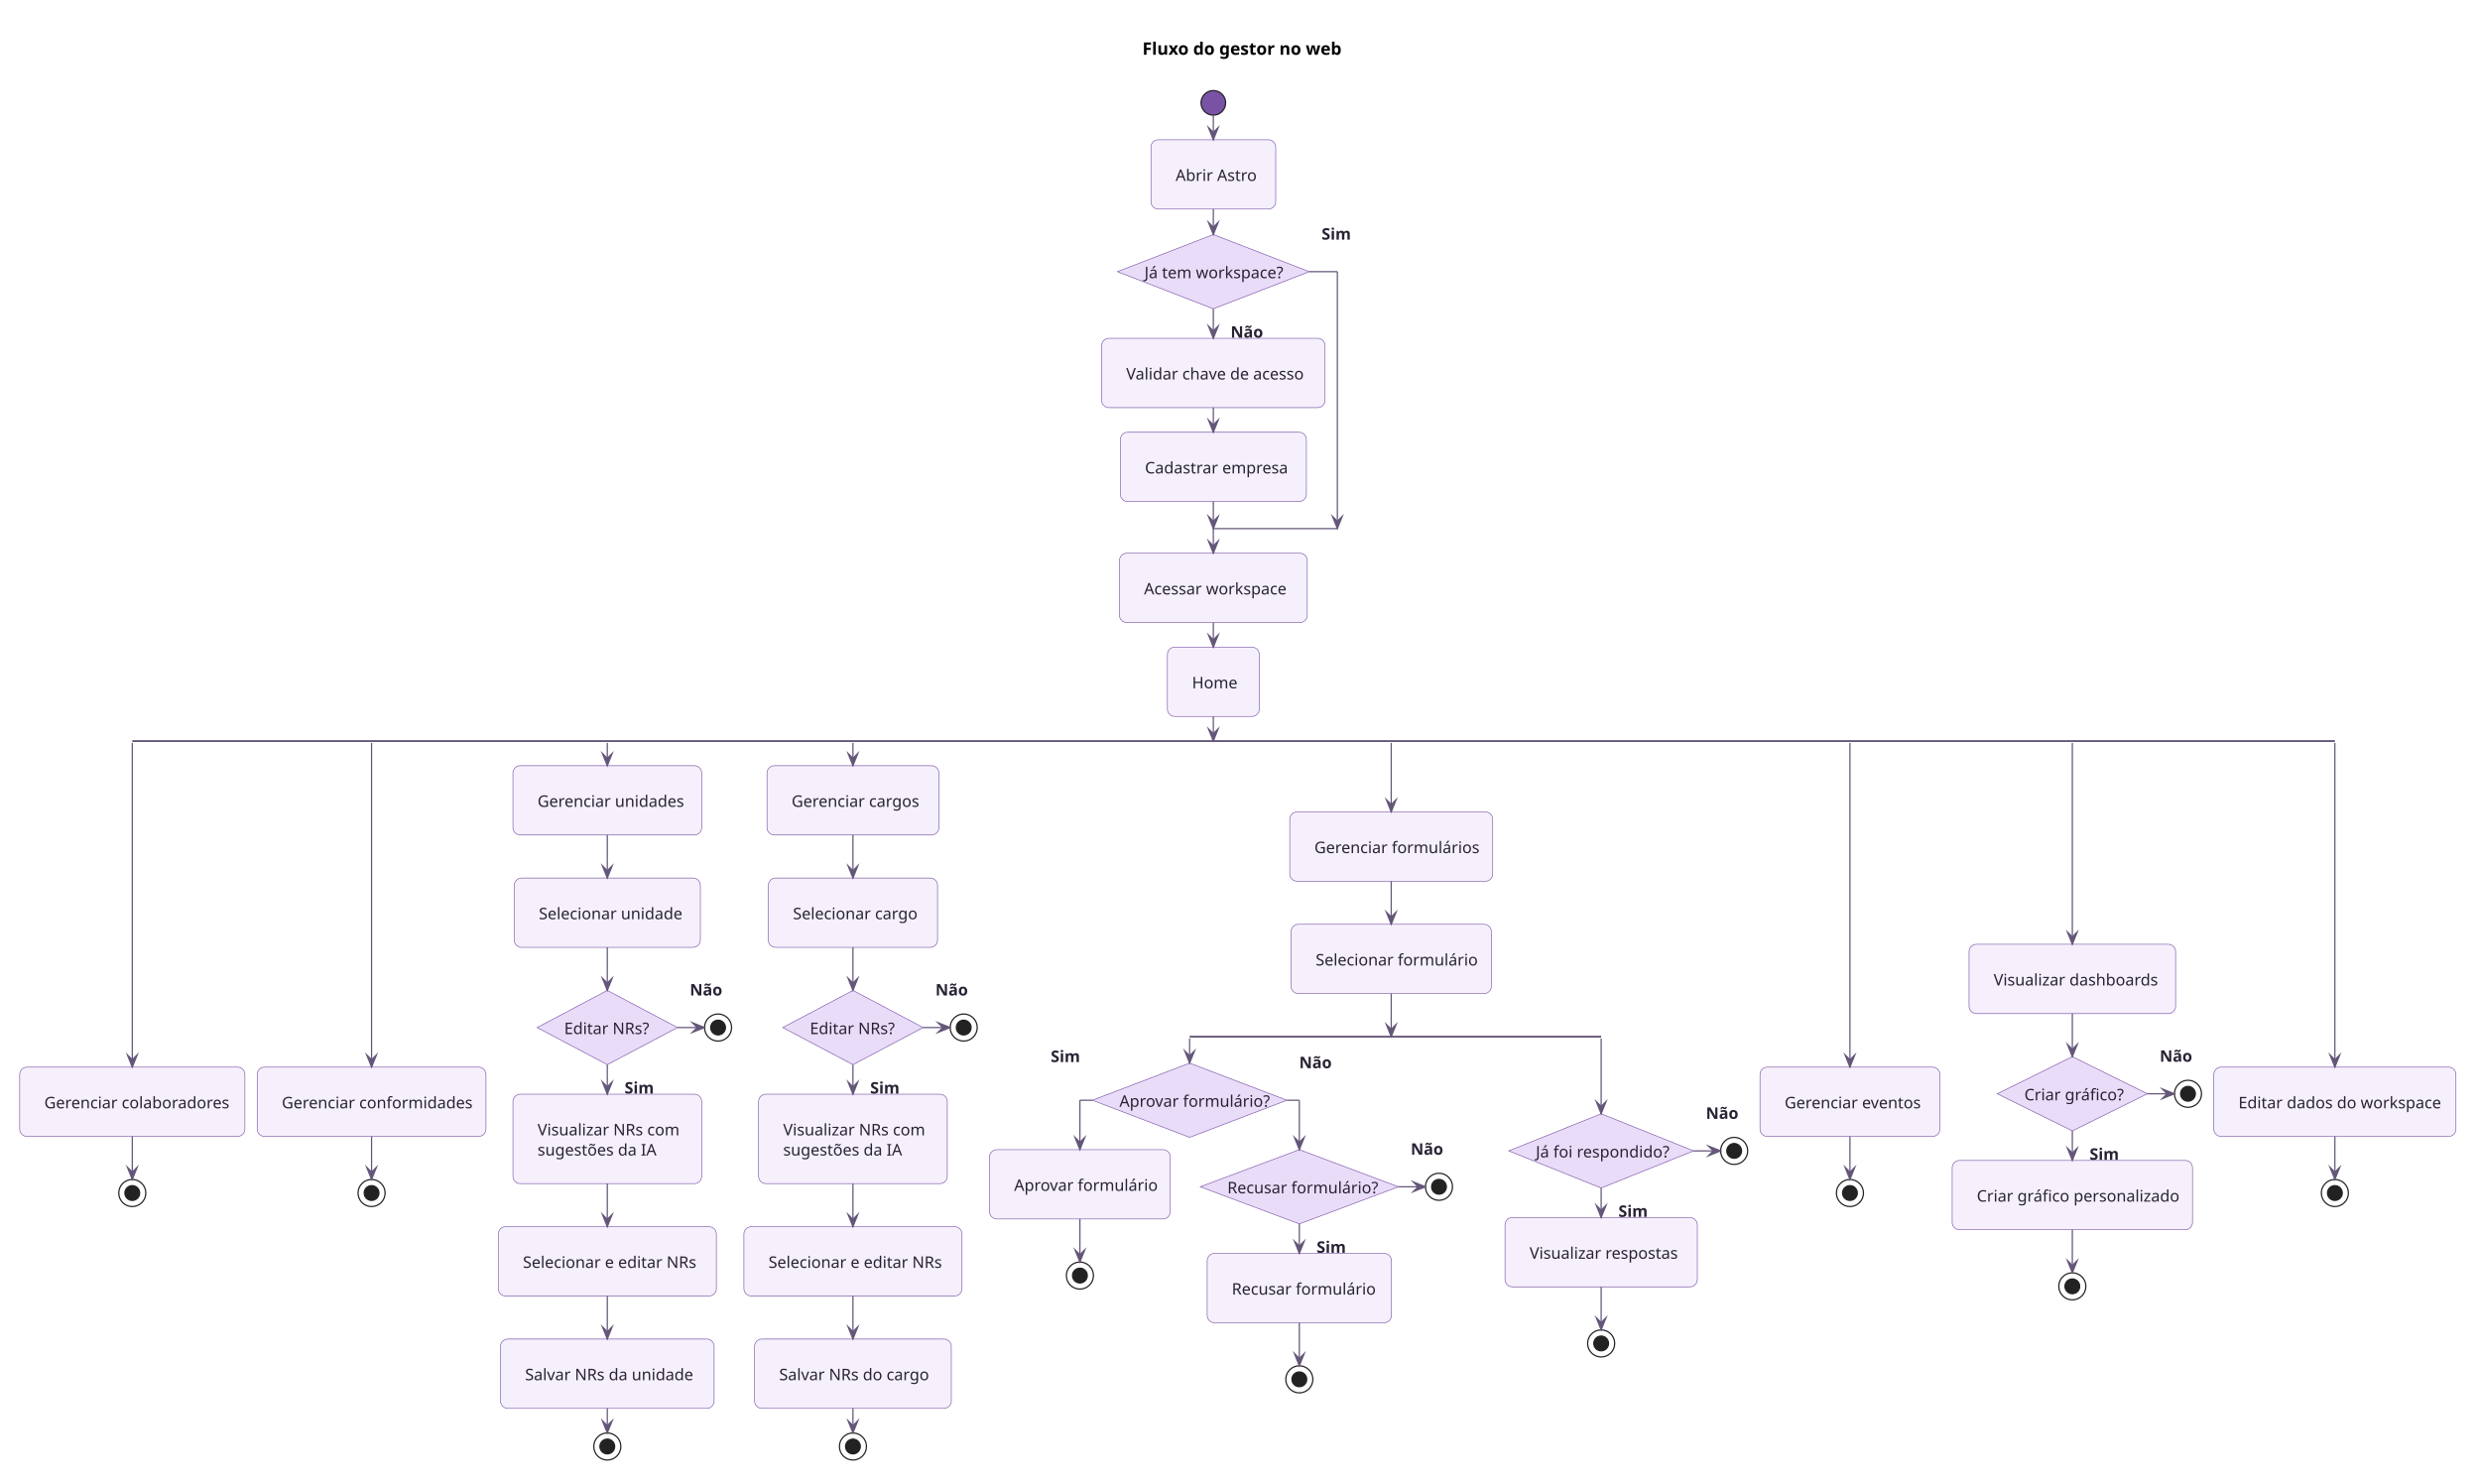
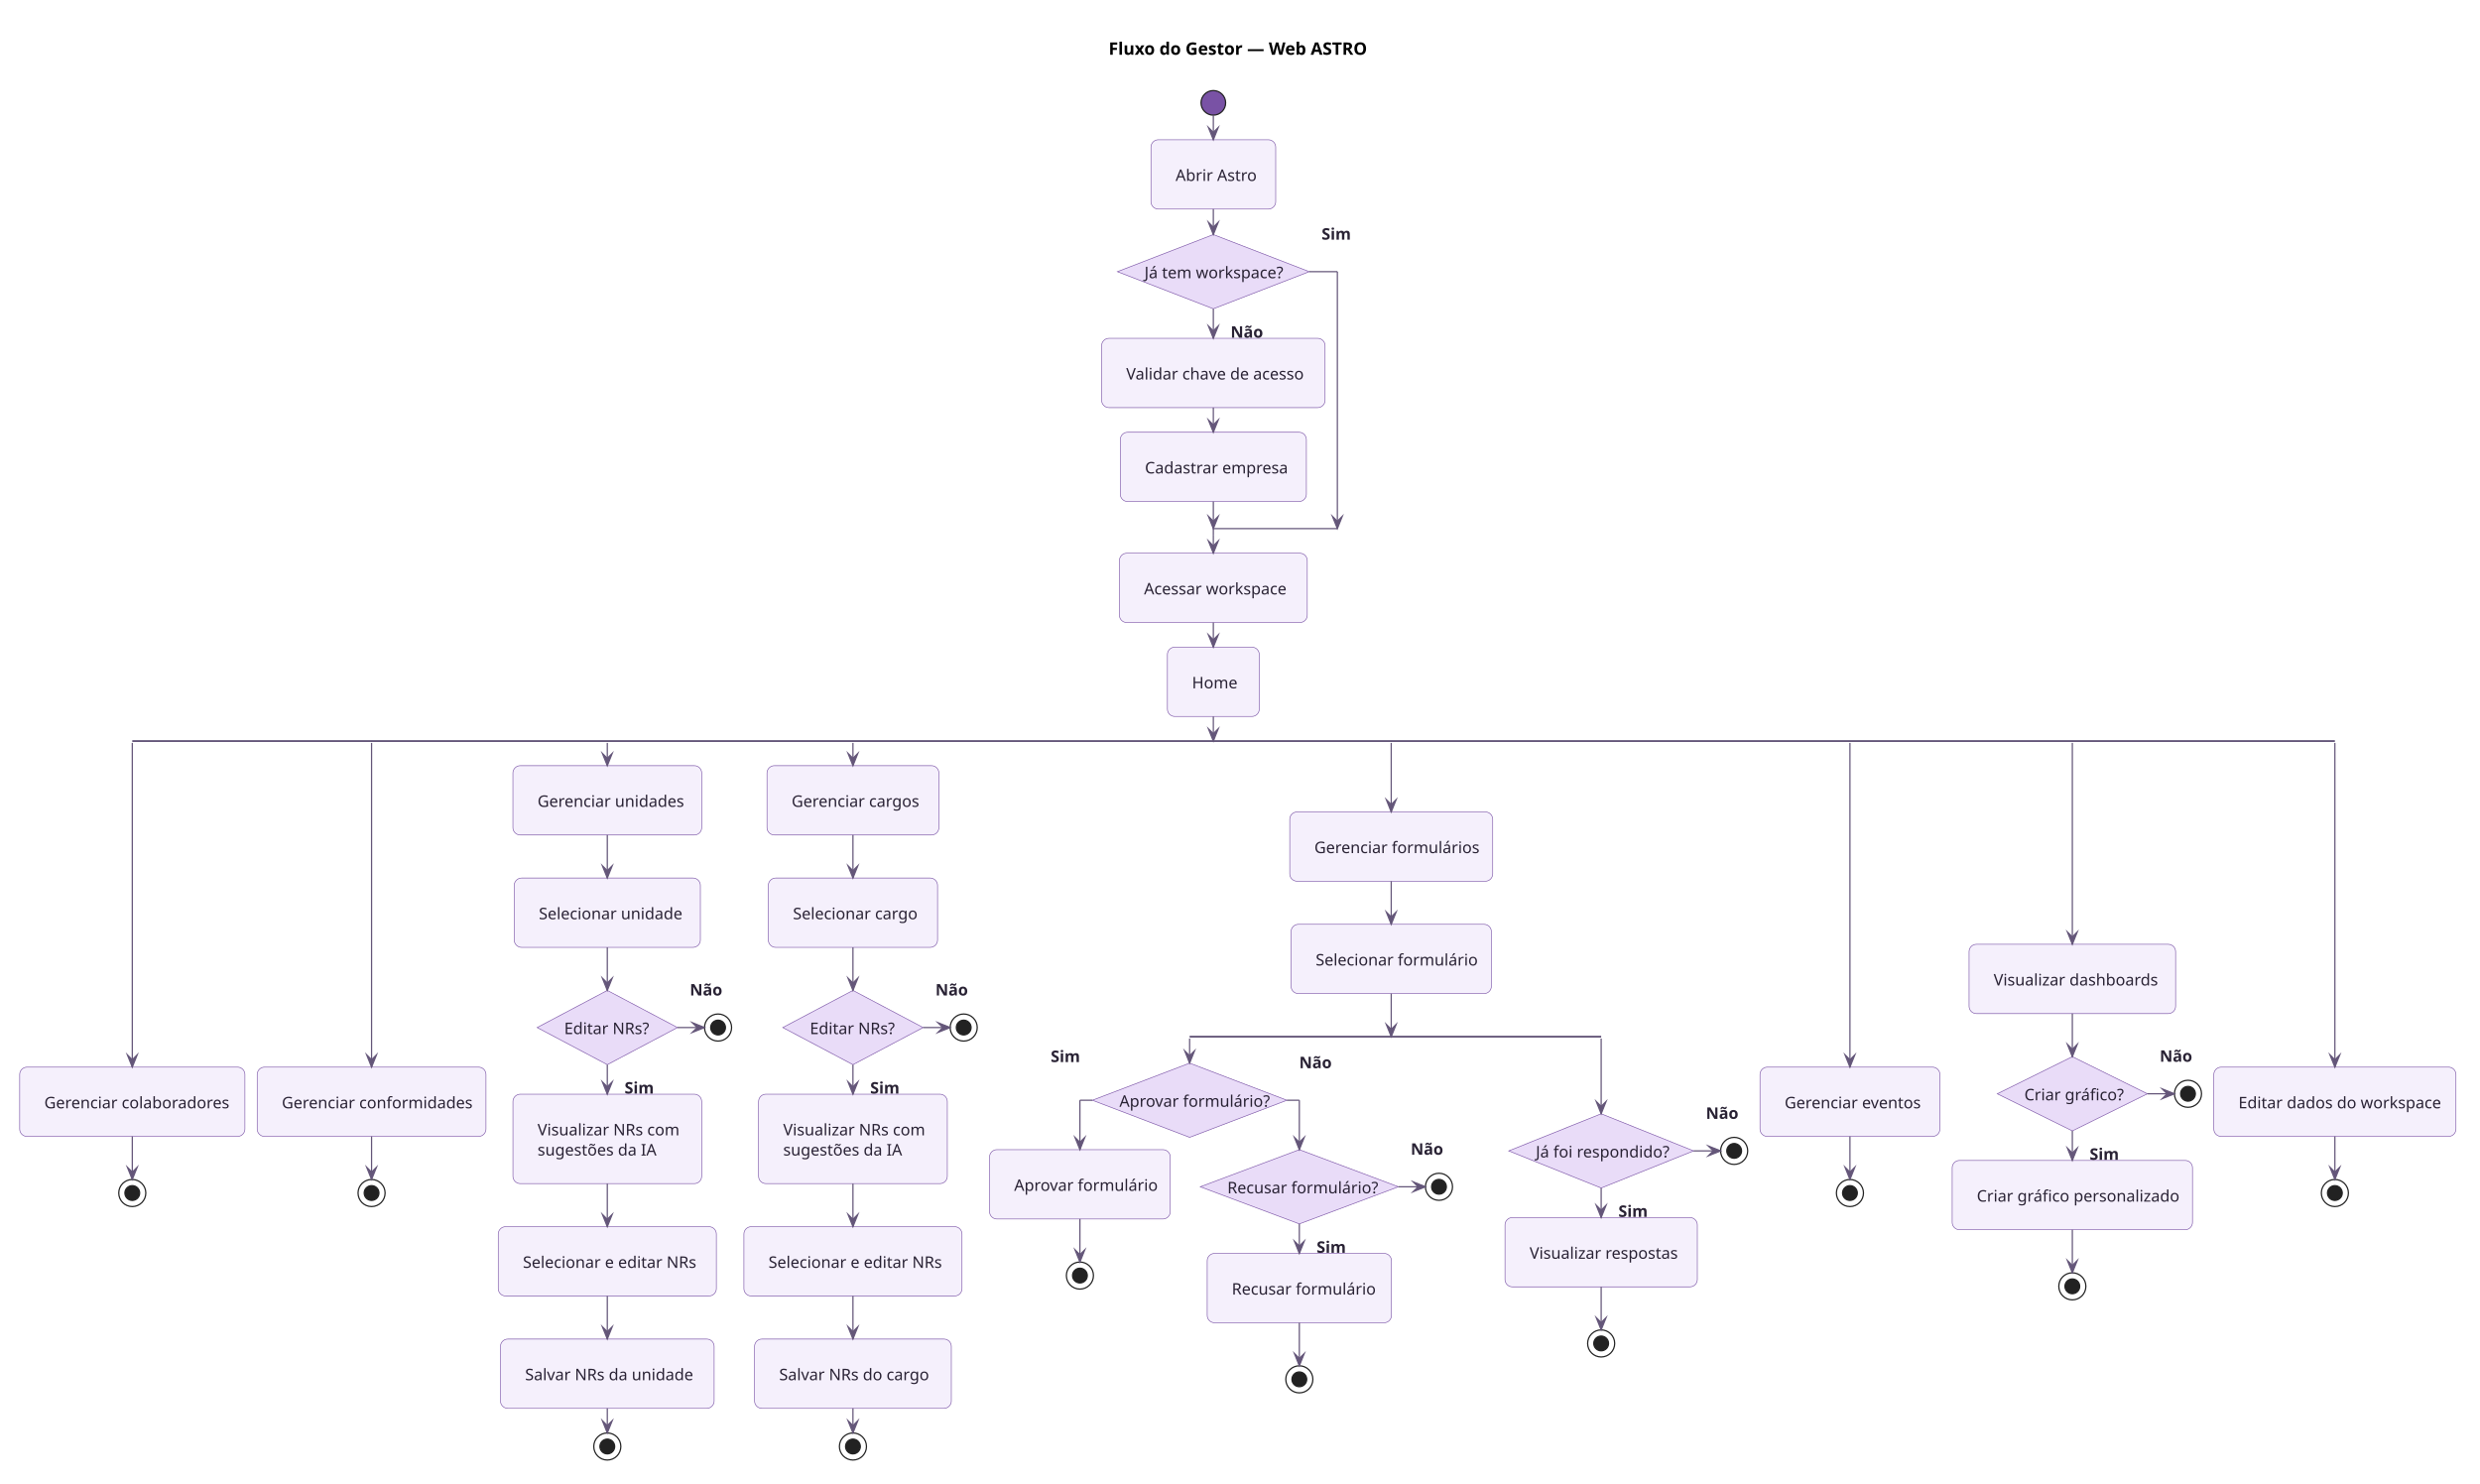
<svg xmlns="http://www.w3.org/2000/svg" version="1.1" data-diagram-type="ACTIVITY" style="width:2016px;height:1206px;background:#FFFFFF;" width="2016px" height="1206px" viewBox="0 0 2016 1206" zoomAndPan="magnify" preserveAspectRatio="none" contentStyleType="text/css">
  <defs />
  <g font-family="sans-serif" lengthAdjust="spacing">
    <g class="title" data-source-line="2">
-       <text x="928.661" y="44.533" fill="#000" font-size="14" textLength="157.11" font-weight="700">Fluxo do gestor no web</text>
+       <text x="901.219" y="44.533" fill="#000" font-size="14" textLength="211.996" font-weight="700">Fluxo do Gestor — Web ASTRO</text>
    </g>
    <ellipse cx="986.323" cy="83.609" rx="10" ry="10" fill="#7952A5" style="stroke:#222;stroke-width:1;" />
    <rect x="935.622" y="113.609" width="101.401" height="56.352" fill="#F5F0FC" style="stroke:#7952A5;stroke-width:0.5;" rx="6" ry="6" />
    <text x="955.622" y="147.104" fill="#292234" font-size="13" textLength="61.401">Abrir Astro</text>
    <rect x="895.502" y="275.021" width="181.642" height="56.352" fill="#F5F0FC" style="stroke:#7952A5;stroke-width:0.5;" rx="6" ry="6" />
    <text x="915.502" y="308.516" fill="#292234" font-size="13" textLength="141.642">Validar chave de acesso</text>
    <rect x="910.688" y="351.372" width="151.268" height="56.352" fill="#F5F0FC" style="stroke:#7952A5;stroke-width:0.5;" rx="6" ry="6" />
    <text x="930.688" y="384.867" fill="#292234" font-size="13" textLength="111.268">Cadastrar empresa</text>
    <polygon points="986.323,190.669,1064.318,220.845,986.323,251.021,908.327,220.845" fill="#E9DCF8" style="stroke:#7952A5;stroke-width:0.5;stroke-linejoin:miter;stroke-miterlimit:10;" />
    <text x="1000.323" y="274.516" fill="#292234" font-size="13" textLength="24.559" font-weight="700">Não</text>
    <text x="930.327" y="226.164" fill="#292234" font-size="13" textLength="111.992">Já tem workspace?</text>
    <text x="1074.318" y="194.813" fill="#292234" font-size="13" textLength="23.842" font-weight="700">Sim</text>
    <rect x="909.968" y="449.724" width="152.709" height="56.352" fill="#F5F0FC" style="stroke:#7952A5;stroke-width:0.5;" rx="6" ry="6" />
    <text x="929.968" y="483.219" fill="#292234" font-size="13" textLength="112.709">Acessar workspace</text>
    <rect x="948.984" y="526.075" width="74.677" height="56.352" fill="#F5F0FC" style="stroke:#7952A5;stroke-width:0.5;" rx="6" ry="6" />
    <text x="968.984" y="559.57" fill="#292234" font-size="13" textLength="34.677">Home</text>
    <line x1="107.538" y1="602.427" x2="1898.027" y2="602.427" style="stroke:#645679;stroke-width:1.5;" />
    <rect x="16" y="867.481" width="183.076" height="56.352" fill="#F5F0FC" style="stroke:#7952A5;stroke-width:0.5;" rx="6" ry="6" />
    <text x="36" y="900.977" fill="#292234" font-size="13" textLength="143.076">Gerenciar colaboradores</text>
    <ellipse cx="107.538" cy="969.833" rx="11" ry="11" fill="none" style="stroke:#222;stroke-width:1;" />
    <ellipse cx="107.538" cy="969.833" rx="6" ry="6" fill="#222" style="stroke:#222;stroke-width:1;" />
    <rect x="209.076" y="867.481" width="185.958" height="56.352" fill="#F5F0FC" style="stroke:#7952A5;stroke-width:0.5;" rx="6" ry="6" />
    <text x="229.076" y="900.977" fill="#292234" font-size="13" textLength="145.958">Gerenciar conformidades</text>
    <ellipse cx="302.055" cy="969.833" rx="11" ry="11" fill="none" style="stroke:#222;stroke-width:1;" />
    <ellipse cx="302.055" cy="969.833" rx="6" ry="6" fill="#222" style="stroke:#222;stroke-width:1;" />
    <rect x="416.949" y="622.427" width="153.458" height="56.352" fill="#F5F0FC" style="stroke:#7952A5;stroke-width:0.5;" rx="6" ry="6" />
    <text x="436.949" y="655.922" fill="#292234" font-size="13" textLength="113.458">Gerenciar unidades</text>
    <rect x="418.025" y="713.778" width="151.306" height="56.352" fill="#F5F0FC" style="stroke:#7952A5;stroke-width:0.5;" rx="6" ry="6" />
    <text x="438.025" y="747.273" fill="#292234" font-size="13" textLength="111.306">Selecionar unidade</text>
    <rect x="416.971" y="889.481" width="153.414" height="72.703" fill="#F5F0FC" style="stroke:#7952A5;stroke-width:0.5;" rx="6" ry="6" />
    <text x="436.971" y="922.977" fill="#292234" font-size="13" textLength="113.414">Visualizar NRs com</text>
    <text x="436.971" y="939.328" fill="#292234" font-size="13" textLength="93.228">sugestões da IA</text>
    <rect x="405.034" y="997.185" width="177.287" height="56.352" fill="#F5F0FC" style="stroke:#7952A5;stroke-width:0.5;" rx="6" ry="6" />
    <text x="425.034" y="1030.68" fill="#292234" font-size="13" textLength="137.287">Selecionar e editar NRs</text>
    <rect x="406.834" y="1088.536" width="173.688" height="56.352" fill="#F5F0FC" style="stroke:#7952A5;stroke-width:0.5;" rx="6" ry="6" />
    <text x="426.834" y="1122.031" fill="#292234" font-size="13" textLength="133.688">Salvar NRs da unidade</text>
    <ellipse cx="493.678" cy="1175.888" rx="11" ry="11" fill="none" style="stroke:#222;stroke-width:1;" />
    <ellipse cx="493.678" cy="1175.888" rx="6" ry="6" fill="#222" style="stroke:#222;stroke-width:1;" />
    <polygon points="493.678,805.13,550.717,835.306,493.678,865.481,436.639,835.306" fill="#E9DCF8" style="stroke:#7952A5;stroke-width:0.5;stroke-linejoin:miter;stroke-miterlimit:10;" />
    <text x="507.678" y="888.977" fill="#292234" font-size="13" textLength="23.842" font-weight="700">Sim</text>
    <text x="458.639" y="840.625" fill="#292234" font-size="13" textLength="70.078">Editar NRs?</text>
    <text x="560.717" y="809.273" fill="#292234" font-size="13" textLength="24.559" font-weight="700">Não</text>
    <ellipse cx="583.717" cy="835.306" rx="11" ry="11" fill="none" style="stroke:#222;stroke-width:1;" />
    <ellipse cx="583.717" cy="835.306" rx="6" ry="6" fill="#222" style="stroke:#222;stroke-width:1;" />
    <rect x="623.506" y="622.427" width="139.709" height="56.352" fill="#F5F0FC" style="stroke:#7952A5;stroke-width:0.5;" rx="6" ry="6" />
    <text x="643.506" y="655.922" fill="#292234" font-size="13" textLength="99.709">Gerenciar cargos</text>
    <rect x="624.582" y="713.778" width="137.557" height="56.352" fill="#F5F0FC" style="stroke:#7952A5;stroke-width:0.5;" rx="6" ry="6" />
    <text x="644.582" y="747.273" fill="#292234" font-size="13" textLength="97.557">Selecionar cargo</text>
    <rect x="616.654" y="889.481" width="153.414" height="72.703" fill="#F5F0FC" style="stroke:#7952A5;stroke-width:0.5;" rx="6" ry="6" />
    <text x="636.654" y="922.977" fill="#292234" font-size="13" textLength="113.414">Visualizar NRs com</text>
    <text x="636.654" y="939.328" fill="#292234" font-size="13" textLength="93.228">sugestões da IA</text>
    <rect x="604.717" y="997.185" width="177.287" height="56.352" fill="#F5F0FC" style="stroke:#7952A5;stroke-width:0.5;" rx="6" ry="6" />
    <text x="624.717" y="1030.68" fill="#292234" font-size="13" textLength="137.287">Selecionar e editar NRs</text>
    <rect x="613.391" y="1088.536" width="159.939" height="56.352" fill="#F5F0FC" style="stroke:#7952A5;stroke-width:0.5;" rx="6" ry="6" />
    <text x="633.391" y="1122.031" fill="#292234" font-size="13" textLength="119.939">Salvar NRs do cargo</text>
    <ellipse cx="693.36" cy="1175.888" rx="11" ry="11" fill="none" style="stroke:#222;stroke-width:1;" />
    <ellipse cx="693.36" cy="1175.888" rx="6" ry="6" fill="#222" style="stroke:#222;stroke-width:1;" />
    <polygon points="693.36,805.13,750.399,835.306,693.36,865.481,636.321,835.306" fill="#E9DCF8" style="stroke:#7952A5;stroke-width:0.5;stroke-linejoin:miter;stroke-miterlimit:10;" />
    <text x="707.36" y="888.977" fill="#292234" font-size="13" textLength="23.842" font-weight="700">Sim</text>
    <text x="658.321" y="840.625" fill="#292234" font-size="13" textLength="70.078">Editar NRs?</text>
    <text x="760.399" y="809.273" fill="#292234" font-size="13" textLength="24.559" font-weight="700">Não</text>
    <ellipse cx="783.399" cy="835.306" rx="11" ry="11" fill="none" style="stroke:#222;stroke-width:1;" />
    <ellipse cx="783.399" cy="835.306" rx="6" ry="6" fill="#222" style="stroke:#222;stroke-width:1;" />
    <rect x="1048.441" y="660.028" width="164.985" height="56.352" fill="#F5F0FC" style="stroke:#7952A5;stroke-width:0.5;" rx="6" ry="6" />
    <text x="1068.441" y="693.523" fill="#292234" font-size="13" textLength="124.985">Gerenciar formulários</text>
    <rect x="1049.517" y="751.38" width="162.833" height="56.352" fill="#F5F0FC" style="stroke:#7952A5;stroke-width:0.5;" rx="6" ry="6" />
    <text x="1069.517" y="784.875" fill="#292234" font-size="13" textLength="122.833">Selecionar formulário</text>
    <line x1="967.048" y1="842.731" x2="1301.59" y2="842.731" style="stroke:#645679;stroke-width:1.5;" />
    <polygon points="967.048,864.231,1046.126,894.407,967.048,924.583,887.97,894.407" fill="#E9DCF8" style="stroke:#7952A5;stroke-width:0.5;stroke-linejoin:miter;stroke-miterlimit:10;" />
    <text x="909.97" y="899.727" fill="#292234" font-size="13" textLength="114.156">Aprovar formulário?</text>
    <text x="854.128" y="863.375" fill="#292234" font-size="13" textLength="23.842" font-weight="700">Sim</text>
    <text x="1056.126" y="868.375" fill="#292234" font-size="13" textLength="24.559" font-weight="700">Não</text>
    <rect x="804.399" y="934.583" width="146.926" height="56.352" fill="#F5F0FC" style="stroke:#7952A5;stroke-width:0.5;" rx="6" ry="6" />
    <text x="824.399" y="968.078" fill="#292234" font-size="13" textLength="106.926">Aprovar formulário</text>
    <ellipse cx="877.863" cy="1036.935" rx="11" ry="11" fill="none" style="stroke:#222;stroke-width:1;" />
    <ellipse cx="877.863" cy="1036.935" rx="6" ry="6" fill="#222" style="stroke:#222;stroke-width:1;" />
    <rect x="981.326" y="1018.935" width="149.814" height="56.352" fill="#F5F0FC" style="stroke:#7952A5;stroke-width:0.5;" rx="6" ry="6" />
    <text x="1001.326" y="1052.43" fill="#292234" font-size="13" textLength="109.814">Recusar formulário</text>
    <ellipse cx="1056.233" cy="1121.286" rx="11" ry="11" fill="none" style="stroke:#222;stroke-width:1;" />
    <ellipse cx="1056.233" cy="1121.286" rx="6" ry="6" fill="#222" style="stroke:#222;stroke-width:1;" />
    <polygon points="1056.233,934.583,1136.755,964.759,1056.233,994.935,975.711,964.759" fill="#E9DCF8" style="stroke:#7952A5;stroke-width:0.5;stroke-linejoin:miter;stroke-miterlimit:10;" />
    <text x="1070.233" y="1018.43" fill="#292234" font-size="13" textLength="23.842" font-weight="700">Sim</text>
    <text x="997.711" y="970.078" fill="#292234" font-size="13" textLength="117.044">Recusar formulário?</text>
    <text x="1146.755" y="938.727" fill="#292234" font-size="13" textLength="24.559" font-weight="700">Não</text>
    <ellipse cx="1169.755" cy="964.759" rx="11" ry="11" fill="none" style="stroke:#222;stroke-width:1;" />
    <ellipse cx="1169.755" cy="964.759" rx="6" ry="6" fill="#222" style="stroke:#222;stroke-width:1;" />
    <rect x="1223.426" y="989.759" width="156.327" height="56.352" fill="#F5F0FC" style="stroke:#7952A5;stroke-width:0.5;" rx="6" ry="6" />
    <text x="1243.426" y="1023.254" fill="#292234" font-size="13" textLength="116.327">Visualizar respostas</text>
    <ellipse cx="1301.59" cy="1092.11" rx="11" ry="11" fill="none" style="stroke:#222;stroke-width:1;" />
    <ellipse cx="1301.59" cy="1092.11" rx="6" ry="6" fill="#222" style="stroke:#222;stroke-width:1;" />
    <polygon points="1301.59,905.407,1376.71,935.583,1301.59,965.759,1226.469,935.583" fill="#E9DCF8" style="stroke:#7952A5;stroke-width:0.5;stroke-linejoin:miter;stroke-miterlimit:10;" />
    <text x="1315.59" y="989.254" fill="#292234" font-size="13" textLength="23.842" font-weight="700">Sim</text>
    <text x="1248.469" y="940.902" fill="#292234" font-size="13" textLength="106.241">Já foi respondido?</text>
    <text x="1386.71" y="909.551" fill="#292234" font-size="13" textLength="24.559" font-weight="700">Não</text>
    <ellipse cx="1409.71" cy="935.583" rx="11" ry="11" fill="none" style="stroke:#222;stroke-width:1;" />
    <ellipse cx="1409.71" cy="935.583" rx="6" ry="6" fill="#222" style="stroke:#222;stroke-width:1;" />
    <rect x="1430.71" y="867.481" width="146.222" height="56.352" fill="#F5F0FC" style="stroke:#7952A5;stroke-width:0.5;" rx="6" ry="6" />
    <text x="1450.71" y="900.977" fill="#292234" font-size="13" textLength="106.222">Gerenciar eventos</text>
    <ellipse cx="1503.821" cy="969.833" rx="11" ry="11" fill="none" style="stroke:#222;stroke-width:1;" />
    <ellipse cx="1503.821" cy="969.833" rx="6" ry="6" fill="#222" style="stroke:#222;stroke-width:1;" />
    <rect x="1600.655" y="767.63" width="167.905" height="56.352" fill="#F5F0FC" style="stroke:#7952A5;stroke-width:0.5;" rx="6" ry="6" />
    <text x="1620.655" y="801.125" fill="#292234" font-size="13" textLength="127.905">Visualizar dashboards</text>
    <rect x="1586.932" y="943.333" width="195.353" height="56.352" fill="#F5F0FC" style="stroke:#7952A5;stroke-width:0.5;" rx="6" ry="6" />
    <text x="1606.932" y="976.828" fill="#292234" font-size="13" textLength="155.353">Criar gráfico personalizado</text>
    <ellipse cx="1684.608" cy="1045.685" rx="11" ry="11" fill="none" style="stroke:#222;stroke-width:1;" />
    <ellipse cx="1684.608" cy="1045.685" rx="6" ry="6" fill="#222" style="stroke:#222;stroke-width:1;" />
    <polygon points="1684.608,858.981,1745.621,889.157,1684.608,919.333,1623.595,889.157" fill="#E9DCF8" style="stroke:#7952A5;stroke-width:0.5;stroke-linejoin:miter;stroke-miterlimit:10;" />
    <text x="1698.608" y="942.828" fill="#292234" font-size="13" textLength="23.842" font-weight="700">Sim</text>
    <text x="1645.595" y="894.477" fill="#292234" font-size="13" textLength="78.025">Criar gráfico?</text>
    <text x="1755.621" y="863.125" fill="#292234" font-size="13" textLength="24.559" font-weight="700">Não</text>
    <ellipse cx="1778.621" cy="889.157" rx="11" ry="11" fill="none" style="stroke:#222;stroke-width:1;" />
    <ellipse cx="1778.621" cy="889.157" rx="6" ry="6" fill="#222" style="stroke:#222;stroke-width:1;" />
    <rect x="1799.621" y="867.481" width="196.813" height="56.352" fill="#F5F0FC" style="stroke:#7952A5;stroke-width:0.5;" rx="6" ry="6" />
    <text x="1819.621" y="900.977" fill="#292234" font-size="13" textLength="156.813">Editar dados do workspace</text>
    <ellipse cx="1898.027" cy="969.833" rx="11" ry="11" fill="none" style="stroke:#222;stroke-width:1;" />
    <ellipse cx="1898.027" cy="969.833" rx="6" ry="6" fill="#222" style="stroke:#222;stroke-width:1;" />
    <line x1="986.323" y1="93.609" x2="986.323" y2="113.609" style="stroke:#645679;stroke-width:1;" />
    <polygon points="982.323,103.609,986.323,113.609,990.323,103.609,986.323,107.609" fill="#645679" style="stroke:#645679;stroke-width:1;stroke-linejoin:miter;stroke-miterlimit:10;" />
    <line x1="986.323" y1="331.372" x2="986.323" y2="351.372" style="stroke:#645679;stroke-width:1;" />
    <polygon points="982.323,341.372,986.323,351.372,990.323,341.372,986.323,345.372" fill="#645679" style="stroke:#645679;stroke-width:1;stroke-linejoin:miter;stroke-miterlimit:10;" />
    <line x1="986.323" y1="251.021" x2="986.323" y2="275.021" style="stroke:#645679;stroke-width:1;" />
    <polygon points="982.323,265.021,986.323,275.021,990.323,265.021,986.323,269.021" fill="#645679" style="stroke:#645679;stroke-width:1;stroke-linejoin:miter;stroke-miterlimit:10;" />
    <line x1="1064.318" y1="220.845" x2="1087.143" y2="220.845" style="stroke:#645679;stroke-width:1;" />
    <line x1="1087.143" y1="220.845" x2="1087.143" y2="429.724" style="stroke:#645679;stroke-width:1;" />
    <polygon points="1083.143,419.724,1087.143,429.724,1091.143,419.724,1087.143,423.724" fill="#645679" style="stroke:#645679;stroke-width:1;stroke-linejoin:miter;stroke-miterlimit:10;" />
    <line x1="1087.143" y1="429.724" x2="986.323" y2="429.724" style="stroke:#645679;stroke-width:1;" />
    <line x1="986.323" y1="429.724" x2="986.323" y2="434.724" style="stroke:#645679;stroke-width:1;" />
    <line x1="986.323" y1="407.724" x2="986.323" y2="429.724" style="stroke:#645679;stroke-width:1;" />
    <polygon points="982.323,419.724,986.323,429.724,990.323,419.724,986.323,423.724" fill="#645679" style="stroke:#645679;stroke-width:1;stroke-linejoin:miter;stroke-miterlimit:10;" />
    <line x1="986.323" y1="169.961" x2="986.323" y2="190.669" style="stroke:#645679;stroke-width:1;" />
    <polygon points="982.323,180.669,986.323,190.669,990.323,180.669,986.323,184.669" fill="#645679" style="stroke:#645679;stroke-width:1;stroke-linejoin:miter;stroke-miterlimit:10;" />
    <line x1="986.323" y1="434.724" x2="986.323" y2="449.724" style="stroke:#645679;stroke-width:1;" />
    <polygon points="982.323,439.724,986.323,449.724,990.323,439.724,986.323,443.724" fill="#645679" style="stroke:#645679;stroke-width:1;stroke-linejoin:miter;stroke-miterlimit:10;" />
    <line x1="986.323" y1="506.075" x2="986.323" y2="526.075" style="stroke:#645679;stroke-width:1;" />
    <polygon points="982.323,516.075,986.323,526.075,990.323,516.075,986.323,520.075" fill="#645679" style="stroke:#645679;stroke-width:1;stroke-linejoin:miter;stroke-miterlimit:10;" />
    <line x1="107.538" y1="923.833" x2="107.538" y2="958.833" style="stroke:#645679;stroke-width:1;" />
    <polygon points="103.538,948.833,107.538,958.833,111.538,948.833,107.538,952.833" fill="#645679" style="stroke:#645679;stroke-width:1;stroke-linejoin:miter;stroke-miterlimit:10;" />
    <line x1="302.055" y1="923.833" x2="302.055" y2="958.833" style="stroke:#645679;stroke-width:1;" />
    <polygon points="298.055,948.833,302.055,958.833,306.055,948.833,302.055,952.833" fill="#645679" style="stroke:#645679;stroke-width:1;stroke-linejoin:miter;stroke-miterlimit:10;" />
    <line x1="493.678" y1="678.778" x2="493.678" y2="713.778" style="stroke:#645679;stroke-width:1;" />
    <polygon points="489.678,703.778,493.678,713.778,497.678,703.778,493.678,707.778" fill="#645679" style="stroke:#645679;stroke-width:1;stroke-linejoin:miter;stroke-miterlimit:10;" />
    <line x1="493.678" y1="962.185" x2="493.678" y2="997.185" style="stroke:#645679;stroke-width:1;" />
    <polygon points="489.678,987.185,493.678,997.185,497.678,987.185,493.678,991.185" fill="#645679" style="stroke:#645679;stroke-width:1;stroke-linejoin:miter;stroke-miterlimit:10;" />
    <line x1="493.678" y1="1053.536" x2="493.678" y2="1088.536" style="stroke:#645679;stroke-width:1;" />
    <polygon points="489.678,1078.536,493.678,1088.536,497.678,1078.536,493.678,1082.536" fill="#645679" style="stroke:#645679;stroke-width:1;stroke-linejoin:miter;stroke-miterlimit:10;" />
    <line x1="493.678" y1="1144.888" x2="493.678" y2="1164.888" style="stroke:#645679;stroke-width:1;" />
    <polygon points="489.678,1154.888,493.678,1164.888,497.678,1154.888,493.678,1158.888" fill="#645679" style="stroke:#645679;stroke-width:1;stroke-linejoin:miter;stroke-miterlimit:10;" />
    <line x1="493.678" y1="865.481" x2="493.678" y2="889.481" style="stroke:#645679;stroke-width:1;" />
    <polygon points="489.678,879.481,493.678,889.481,497.678,879.481,493.678,883.481" fill="#645679" style="stroke:#645679;stroke-width:1;stroke-linejoin:miter;stroke-miterlimit:10;" />
    <line x1="550.717" y1="835.306" x2="572.717" y2="835.306" style="stroke:#645679;stroke-width:1;" />
    <polygon points="562.717,831.306,572.717,835.306,562.717,839.306,566.717,835.306" fill="#645679" style="stroke:#645679;stroke-width:1;stroke-linejoin:miter;stroke-miterlimit:10;" />
    <line x1="493.678" y1="770.13" x2="493.678" y2="805.13" style="stroke:#645679;stroke-width:1;" />
    <polygon points="489.678,795.13,493.678,805.13,497.678,795.13,493.678,799.13" fill="#645679" style="stroke:#645679;stroke-width:1;stroke-linejoin:miter;stroke-miterlimit:10;" />
    <line x1="693.36" y1="678.778" x2="693.36" y2="713.778" style="stroke:#645679;stroke-width:1;" />
    <polygon points="689.36,703.778,693.36,713.778,697.36,703.778,693.36,707.778" fill="#645679" style="stroke:#645679;stroke-width:1;stroke-linejoin:miter;stroke-miterlimit:10;" />
    <line x1="693.36" y1="962.185" x2="693.36" y2="997.185" style="stroke:#645679;stroke-width:1;" />
    <polygon points="689.36,987.185,693.36,997.185,697.36,987.185,693.36,991.185" fill="#645679" style="stroke:#645679;stroke-width:1;stroke-linejoin:miter;stroke-miterlimit:10;" />
    <line x1="693.36" y1="1053.536" x2="693.36" y2="1088.536" style="stroke:#645679;stroke-width:1;" />
    <polygon points="689.36,1078.536,693.36,1088.536,697.36,1078.536,693.36,1082.536" fill="#645679" style="stroke:#645679;stroke-width:1;stroke-linejoin:miter;stroke-miterlimit:10;" />
    <line x1="693.36" y1="1144.888" x2="693.36" y2="1164.888" style="stroke:#645679;stroke-width:1;" />
    <polygon points="689.36,1154.888,693.36,1164.888,697.36,1154.888,693.36,1158.888" fill="#645679" style="stroke:#645679;stroke-width:1;stroke-linejoin:miter;stroke-miterlimit:10;" />
    <line x1="693.36" y1="865.481" x2="693.36" y2="889.481" style="stroke:#645679;stroke-width:1;" />
    <polygon points="689.36,879.481,693.36,889.481,697.36,879.481,693.36,883.481" fill="#645679" style="stroke:#645679;stroke-width:1;stroke-linejoin:miter;stroke-miterlimit:10;" />
    <line x1="750.399" y1="835.306" x2="772.399" y2="835.306" style="stroke:#645679;stroke-width:1;" />
    <polygon points="762.399,831.306,772.399,835.306,762.399,839.306,766.399,835.306" fill="#645679" style="stroke:#645679;stroke-width:1;stroke-linejoin:miter;stroke-miterlimit:10;" />
    <line x1="693.36" y1="770.13" x2="693.36" y2="805.13" style="stroke:#645679;stroke-width:1;" />
    <polygon points="689.36,795.13,693.36,805.13,697.36,795.13,693.36,799.13" fill="#645679" style="stroke:#645679;stroke-width:1;stroke-linejoin:miter;stroke-miterlimit:10;" />
    <line x1="1130.933" y1="716.38" x2="1130.933" y2="751.38" style="stroke:#645679;stroke-width:1;" />
    <polygon points="1126.933,741.38,1130.933,751.38,1134.933,741.38,1130.933,745.38" fill="#645679" style="stroke:#645679;stroke-width:1;stroke-linejoin:miter;stroke-miterlimit:10;" />
    <line x1="877.863" y1="990.935" x2="877.863" y2="1025.935" style="stroke:#645679;stroke-width:1;" />
    <polygon points="873.863,1015.935,877.863,1025.935,881.863,1015.935,877.863,1019.935" fill="#645679" style="stroke:#645679;stroke-width:1;stroke-linejoin:miter;stroke-miterlimit:10;" />
    <line x1="1056.233" y1="1075.286" x2="1056.233" y2="1110.286" style="stroke:#645679;stroke-width:1;" />
    <polygon points="1052.233,1100.286,1056.233,1110.286,1060.233,1100.286,1056.233,1104.286" fill="#645679" style="stroke:#645679;stroke-width:1;stroke-linejoin:miter;stroke-miterlimit:10;" />
    <line x1="1056.233" y1="994.935" x2="1056.233" y2="1018.935" style="stroke:#645679;stroke-width:1;" />
    <polygon points="1052.233,1008.935,1056.233,1018.935,1060.233,1008.935,1056.233,1012.935" fill="#645679" style="stroke:#645679;stroke-width:1;stroke-linejoin:miter;stroke-miterlimit:10;" />
    <line x1="1136.755" y1="964.759" x2="1158.755" y2="964.759" style="stroke:#645679;stroke-width:1;" />
    <polygon points="1148.755,960.759,1158.755,964.759,1148.755,968.759,1152.755,964.759" fill="#645679" style="stroke:#645679;stroke-width:1;stroke-linejoin:miter;stroke-miterlimit:10;" />
    <line x1="887.97" y1="894.407" x2="877.863" y2="894.407" style="stroke:#645679;stroke-width:1;" />
    <line x1="877.863" y1="894.407" x2="877.863" y2="934.583" style="stroke:#645679;stroke-width:1;" />
    <polygon points="873.863,924.583,877.863,934.583,881.863,924.583,877.863,928.583" fill="#645679" style="stroke:#645679;stroke-width:1;stroke-linejoin:miter;stroke-miterlimit:10;" />
    <line x1="1046.126" y1="894.407" x2="1056.233" y2="894.407" style="stroke:#645679;stroke-width:1;" />
    <line x1="1056.233" y1="894.407" x2="1056.233" y2="934.583" style="stroke:#645679;stroke-width:1;" />
    <polygon points="1052.233,924.583,1056.233,934.583,1060.233,924.583,1056.233,928.583" fill="#645679" style="stroke:#645679;stroke-width:1;stroke-linejoin:miter;stroke-miterlimit:10;" />
    <line x1="1301.59" y1="1046.11" x2="1301.59" y2="1081.11" style="stroke:#645679;stroke-width:1;" />
    <polygon points="1297.59,1071.11,1301.59,1081.11,1305.59,1071.11,1301.59,1075.11" fill="#645679" style="stroke:#645679;stroke-width:1;stroke-linejoin:miter;stroke-miterlimit:10;" />
    <line x1="1301.59" y1="965.759" x2="1301.59" y2="989.759" style="stroke:#645679;stroke-width:1;" />
    <polygon points="1297.59,979.759,1301.59,989.759,1305.59,979.759,1301.59,983.759" fill="#645679" style="stroke:#645679;stroke-width:1;stroke-linejoin:miter;stroke-miterlimit:10;" />
    <line x1="1376.71" y1="935.583" x2="1398.71" y2="935.583" style="stroke:#645679;stroke-width:1;" />
    <polygon points="1388.71,931.583,1398.71,935.583,1388.71,939.583,1392.71,935.583" fill="#645679" style="stroke:#645679;stroke-width:1;stroke-linejoin:miter;stroke-miterlimit:10;" />
    <line x1="967.048" y1="844.231" x2="967.048" y2="864.231" style="stroke:#645679;stroke-width:1;" />
    <polygon points="963.048,854.231,967.048,864.231,971.048,854.231,967.048,858.231" fill="#645679" style="stroke:#645679;stroke-width:1;stroke-linejoin:miter;stroke-miterlimit:10;" />
    <line x1="1301.59" y1="844.231" x2="1301.59" y2="905.407" style="stroke:#645679;stroke-width:1;" />
    <polygon points="1297.59,895.407,1301.59,905.407,1305.59,895.407,1301.59,899.407" fill="#645679" style="stroke:#645679;stroke-width:1;stroke-linejoin:miter;stroke-miterlimit:10;" />
    <line x1="1130.933" y1="807.731" x2="1130.933" y2="842.731" style="stroke:#645679;stroke-width:1;" />
    <polygon points="1126.933,832.731,1130.933,842.731,1134.933,832.731,1130.933,836.731" fill="#645679" style="stroke:#645679;stroke-width:1;stroke-linejoin:miter;stroke-miterlimit:10;" />
    <line x1="1503.821" y1="923.833" x2="1503.821" y2="958.833" style="stroke:#645679;stroke-width:1;" />
    <polygon points="1499.821,948.833,1503.821,958.833,1507.821,948.833,1503.821,952.833" fill="#645679" style="stroke:#645679;stroke-width:1;stroke-linejoin:miter;stroke-miterlimit:10;" />
    <line x1="1684.608" y1="999.685" x2="1684.608" y2="1034.685" style="stroke:#645679;stroke-width:1;" />
    <polygon points="1680.608,1024.685,1684.608,1034.685,1688.608,1024.685,1684.608,1028.685" fill="#645679" style="stroke:#645679;stroke-width:1;stroke-linejoin:miter;stroke-miterlimit:10;" />
    <line x1="1684.608" y1="919.333" x2="1684.608" y2="943.333" style="stroke:#645679;stroke-width:1;" />
    <polygon points="1680.608,933.333,1684.608,943.333,1688.608,933.333,1684.608,937.333" fill="#645679" style="stroke:#645679;stroke-width:1;stroke-linejoin:miter;stroke-miterlimit:10;" />
    <line x1="1745.621" y1="889.157" x2="1767.621" y2="889.157" style="stroke:#645679;stroke-width:1;" />
    <polygon points="1757.621,885.157,1767.621,889.157,1757.621,893.157,1761.621,889.157" fill="#645679" style="stroke:#645679;stroke-width:1;stroke-linejoin:miter;stroke-miterlimit:10;" />
    <line x1="1684.608" y1="823.981" x2="1684.608" y2="858.981" style="stroke:#645679;stroke-width:1;" />
    <polygon points="1680.608,848.981,1684.608,858.981,1688.608,848.981,1684.608,852.981" fill="#645679" style="stroke:#645679;stroke-width:1;stroke-linejoin:miter;stroke-miterlimit:10;" />
    <line x1="1898.027" y1="923.833" x2="1898.027" y2="958.833" style="stroke:#645679;stroke-width:1;" />
    <polygon points="1894.027,948.833,1898.027,958.833,1902.027,948.833,1898.027,952.833" fill="#645679" style="stroke:#645679;stroke-width:1;stroke-linejoin:miter;stroke-miterlimit:10;" />
    <line x1="107.538" y1="603.927" x2="107.538" y2="867.481" style="stroke:#645679;stroke-width:1;" />
    <polygon points="103.538,857.481,107.538,867.481,111.538,857.481,107.538,861.481" fill="#645679" style="stroke:#645679;stroke-width:1;stroke-linejoin:miter;stroke-miterlimit:10;" />
    <line x1="302.055" y1="603.927" x2="302.055" y2="867.481" style="stroke:#645679;stroke-width:1;" />
    <polygon points="298.055,857.481,302.055,867.481,306.055,857.481,302.055,861.481" fill="#645679" style="stroke:#645679;stroke-width:1;stroke-linejoin:miter;stroke-miterlimit:10;" />
    <line x1="493.678" y1="603.927" x2="493.678" y2="622.427" style="stroke:#645679;stroke-width:1;" />
    <polygon points="489.678,612.427,493.678,622.427,497.678,612.427,493.678,616.427" fill="#645679" style="stroke:#645679;stroke-width:1;stroke-linejoin:miter;stroke-miterlimit:10;" />
    <line x1="693.36" y1="603.927" x2="693.36" y2="622.427" style="stroke:#645679;stroke-width:1;" />
    <polygon points="689.36,612.427,693.36,622.427,697.36,612.427,693.36,616.427" fill="#645679" style="stroke:#645679;stroke-width:1;stroke-linejoin:miter;stroke-miterlimit:10;" />
    <line x1="1130.933" y1="603.927" x2="1130.933" y2="660.028" style="stroke:#645679;stroke-width:1;" />
    <polygon points="1126.933,650.028,1130.933,660.028,1134.933,650.028,1130.933,654.028" fill="#645679" style="stroke:#645679;stroke-width:1;stroke-linejoin:miter;stroke-miterlimit:10;" />
    <line x1="1503.821" y1="603.927" x2="1503.821" y2="867.481" style="stroke:#645679;stroke-width:1;" />
    <polygon points="1499.821,857.481,1503.821,867.481,1507.821,857.481,1503.821,861.481" fill="#645679" style="stroke:#645679;stroke-width:1;stroke-linejoin:miter;stroke-miterlimit:10;" />
    <line x1="1684.608" y1="603.927" x2="1684.608" y2="767.63" style="stroke:#645679;stroke-width:1;" />
    <polygon points="1680.608,757.63,1684.608,767.63,1688.608,757.63,1684.608,761.63" fill="#645679" style="stroke:#645679;stroke-width:1;stroke-linejoin:miter;stroke-miterlimit:10;" />
    <line x1="1898.027" y1="603.927" x2="1898.027" y2="867.481" style="stroke:#645679;stroke-width:1;" />
    <polygon points="1894.027,857.481,1898.027,867.481,1902.027,857.481,1898.027,861.481" fill="#645679" style="stroke:#645679;stroke-width:1;stroke-linejoin:miter;stroke-miterlimit:10;" />
    <line x1="986.323" y1="582.427" x2="986.323" y2="602.427" style="stroke:#645679;stroke-width:1;" />
    <polygon points="982.323,592.427,986.323,602.427,990.323,592.427,986.323,596.427" fill="#645679" style="stroke:#645679;stroke-width:1;stroke-linejoin:miter;stroke-miterlimit:10;" />
  </g>
</svg>
